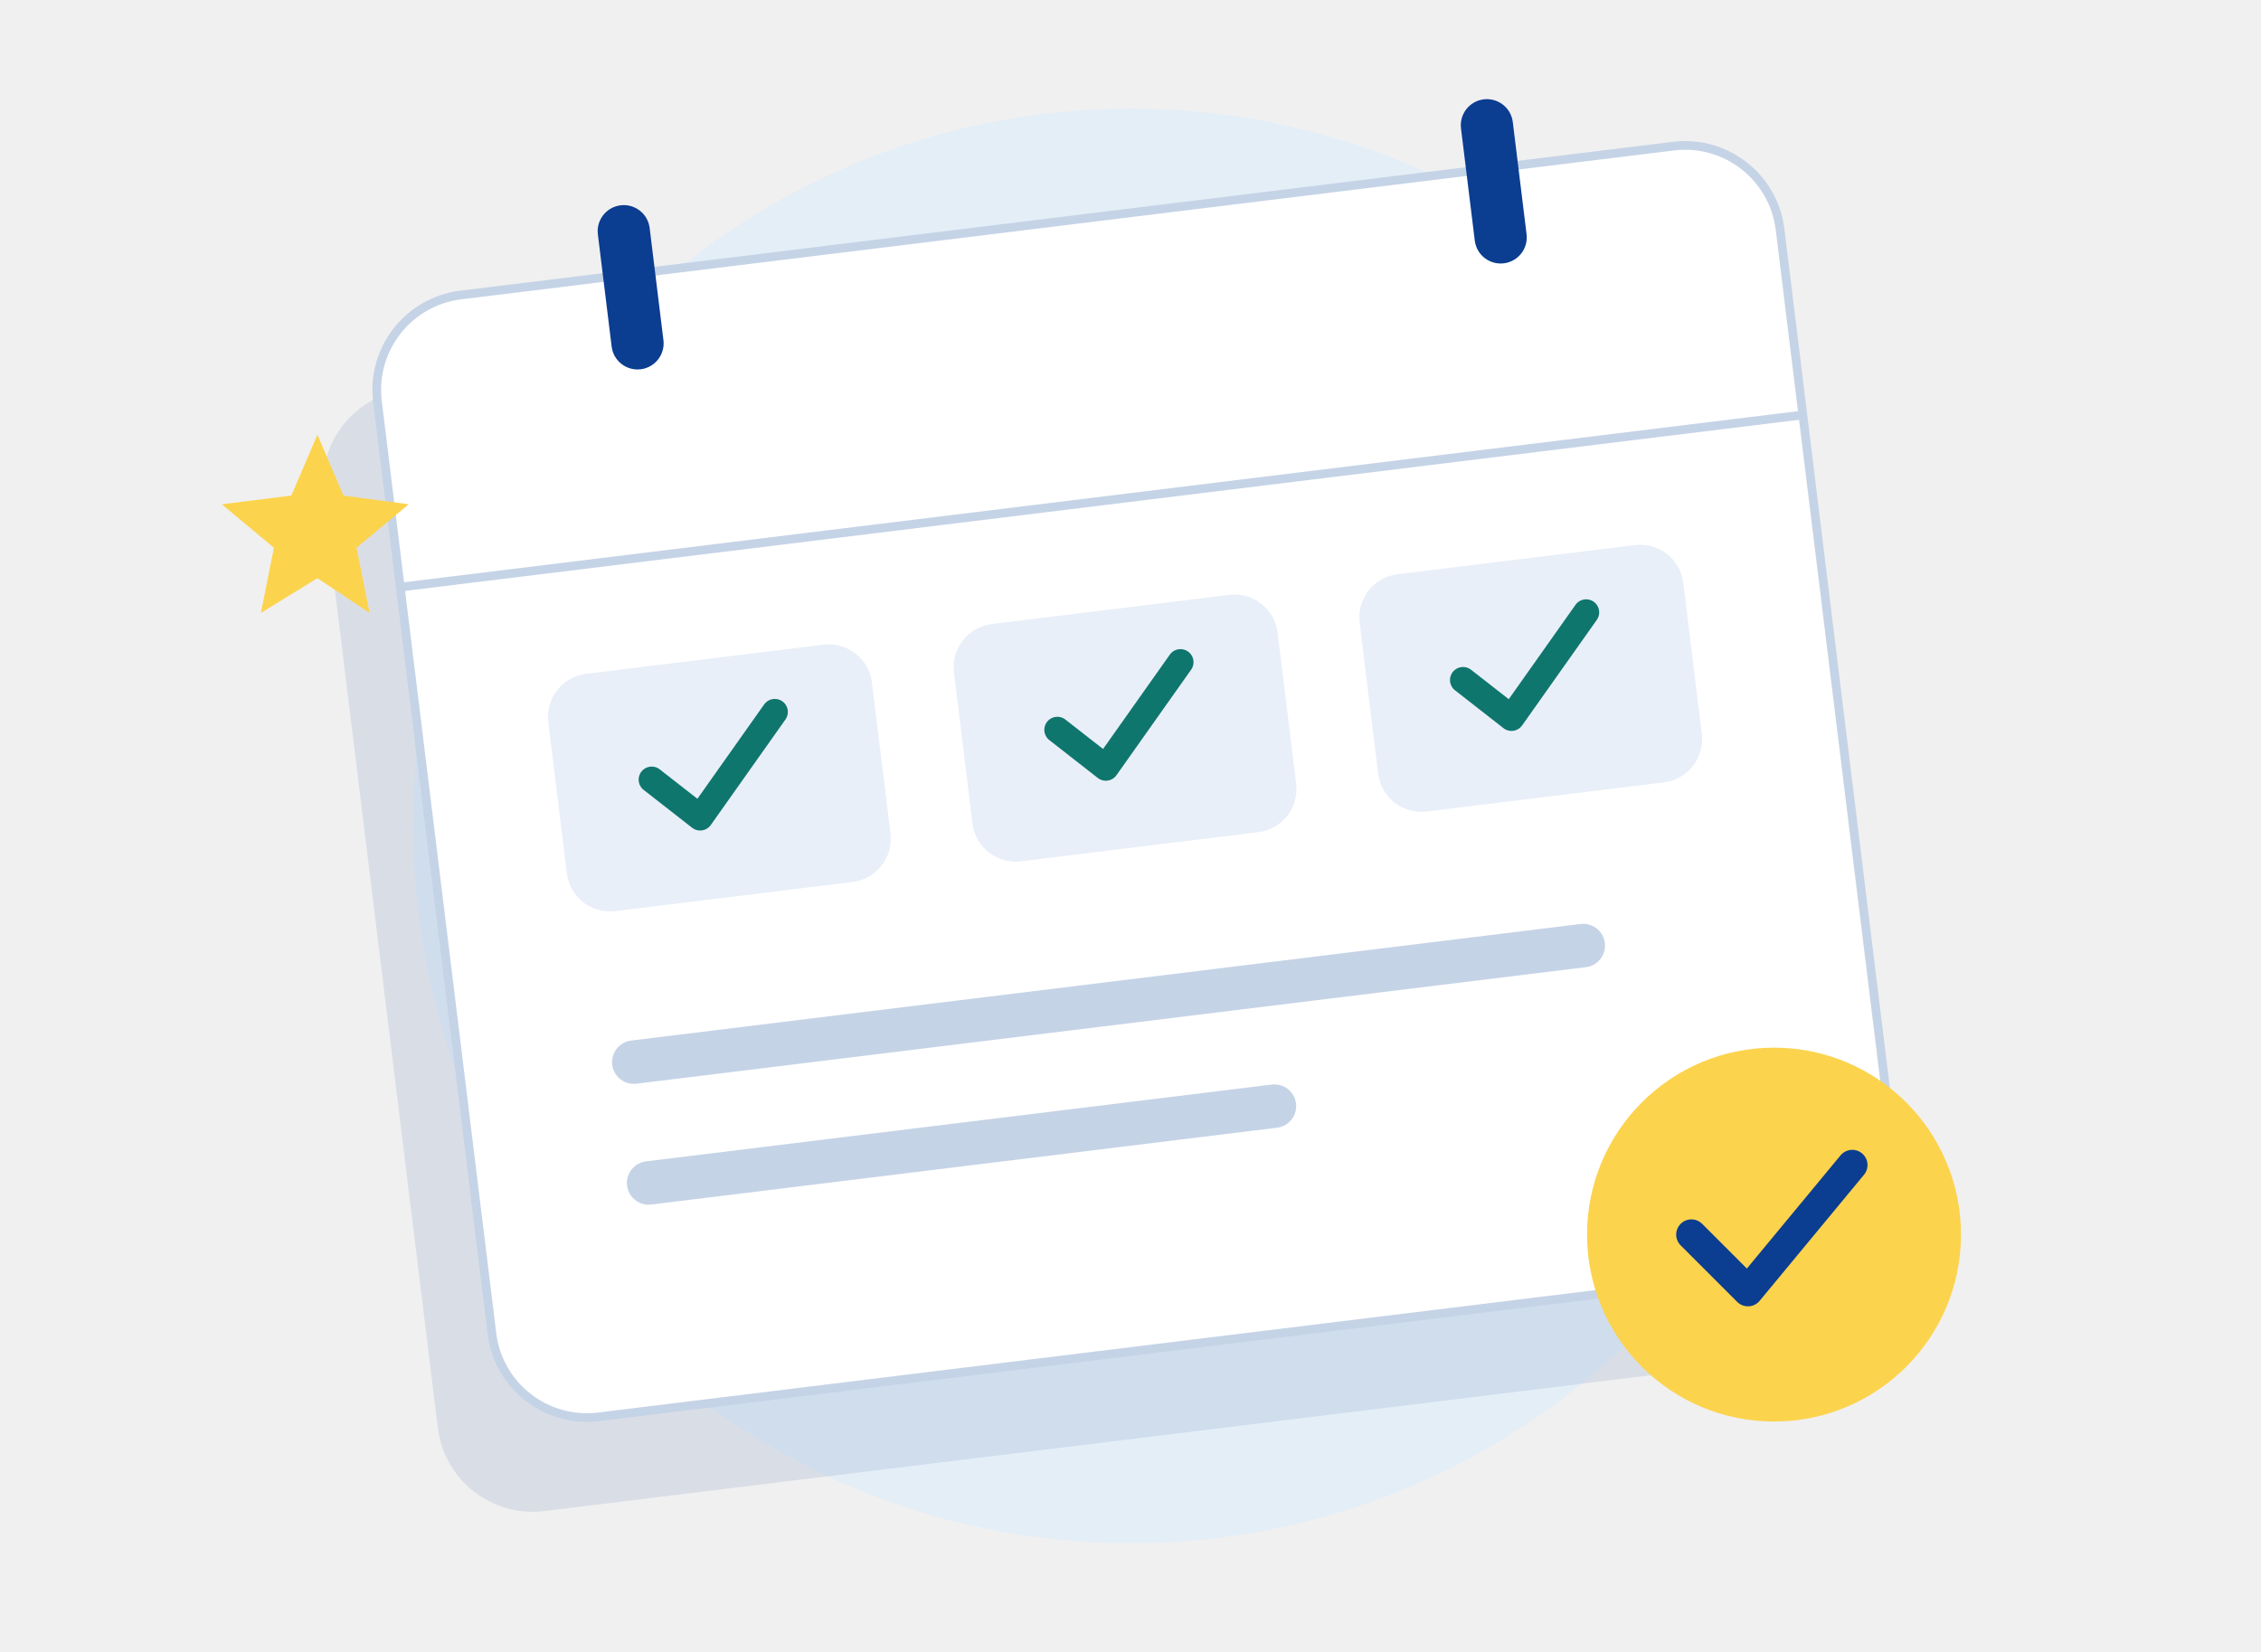
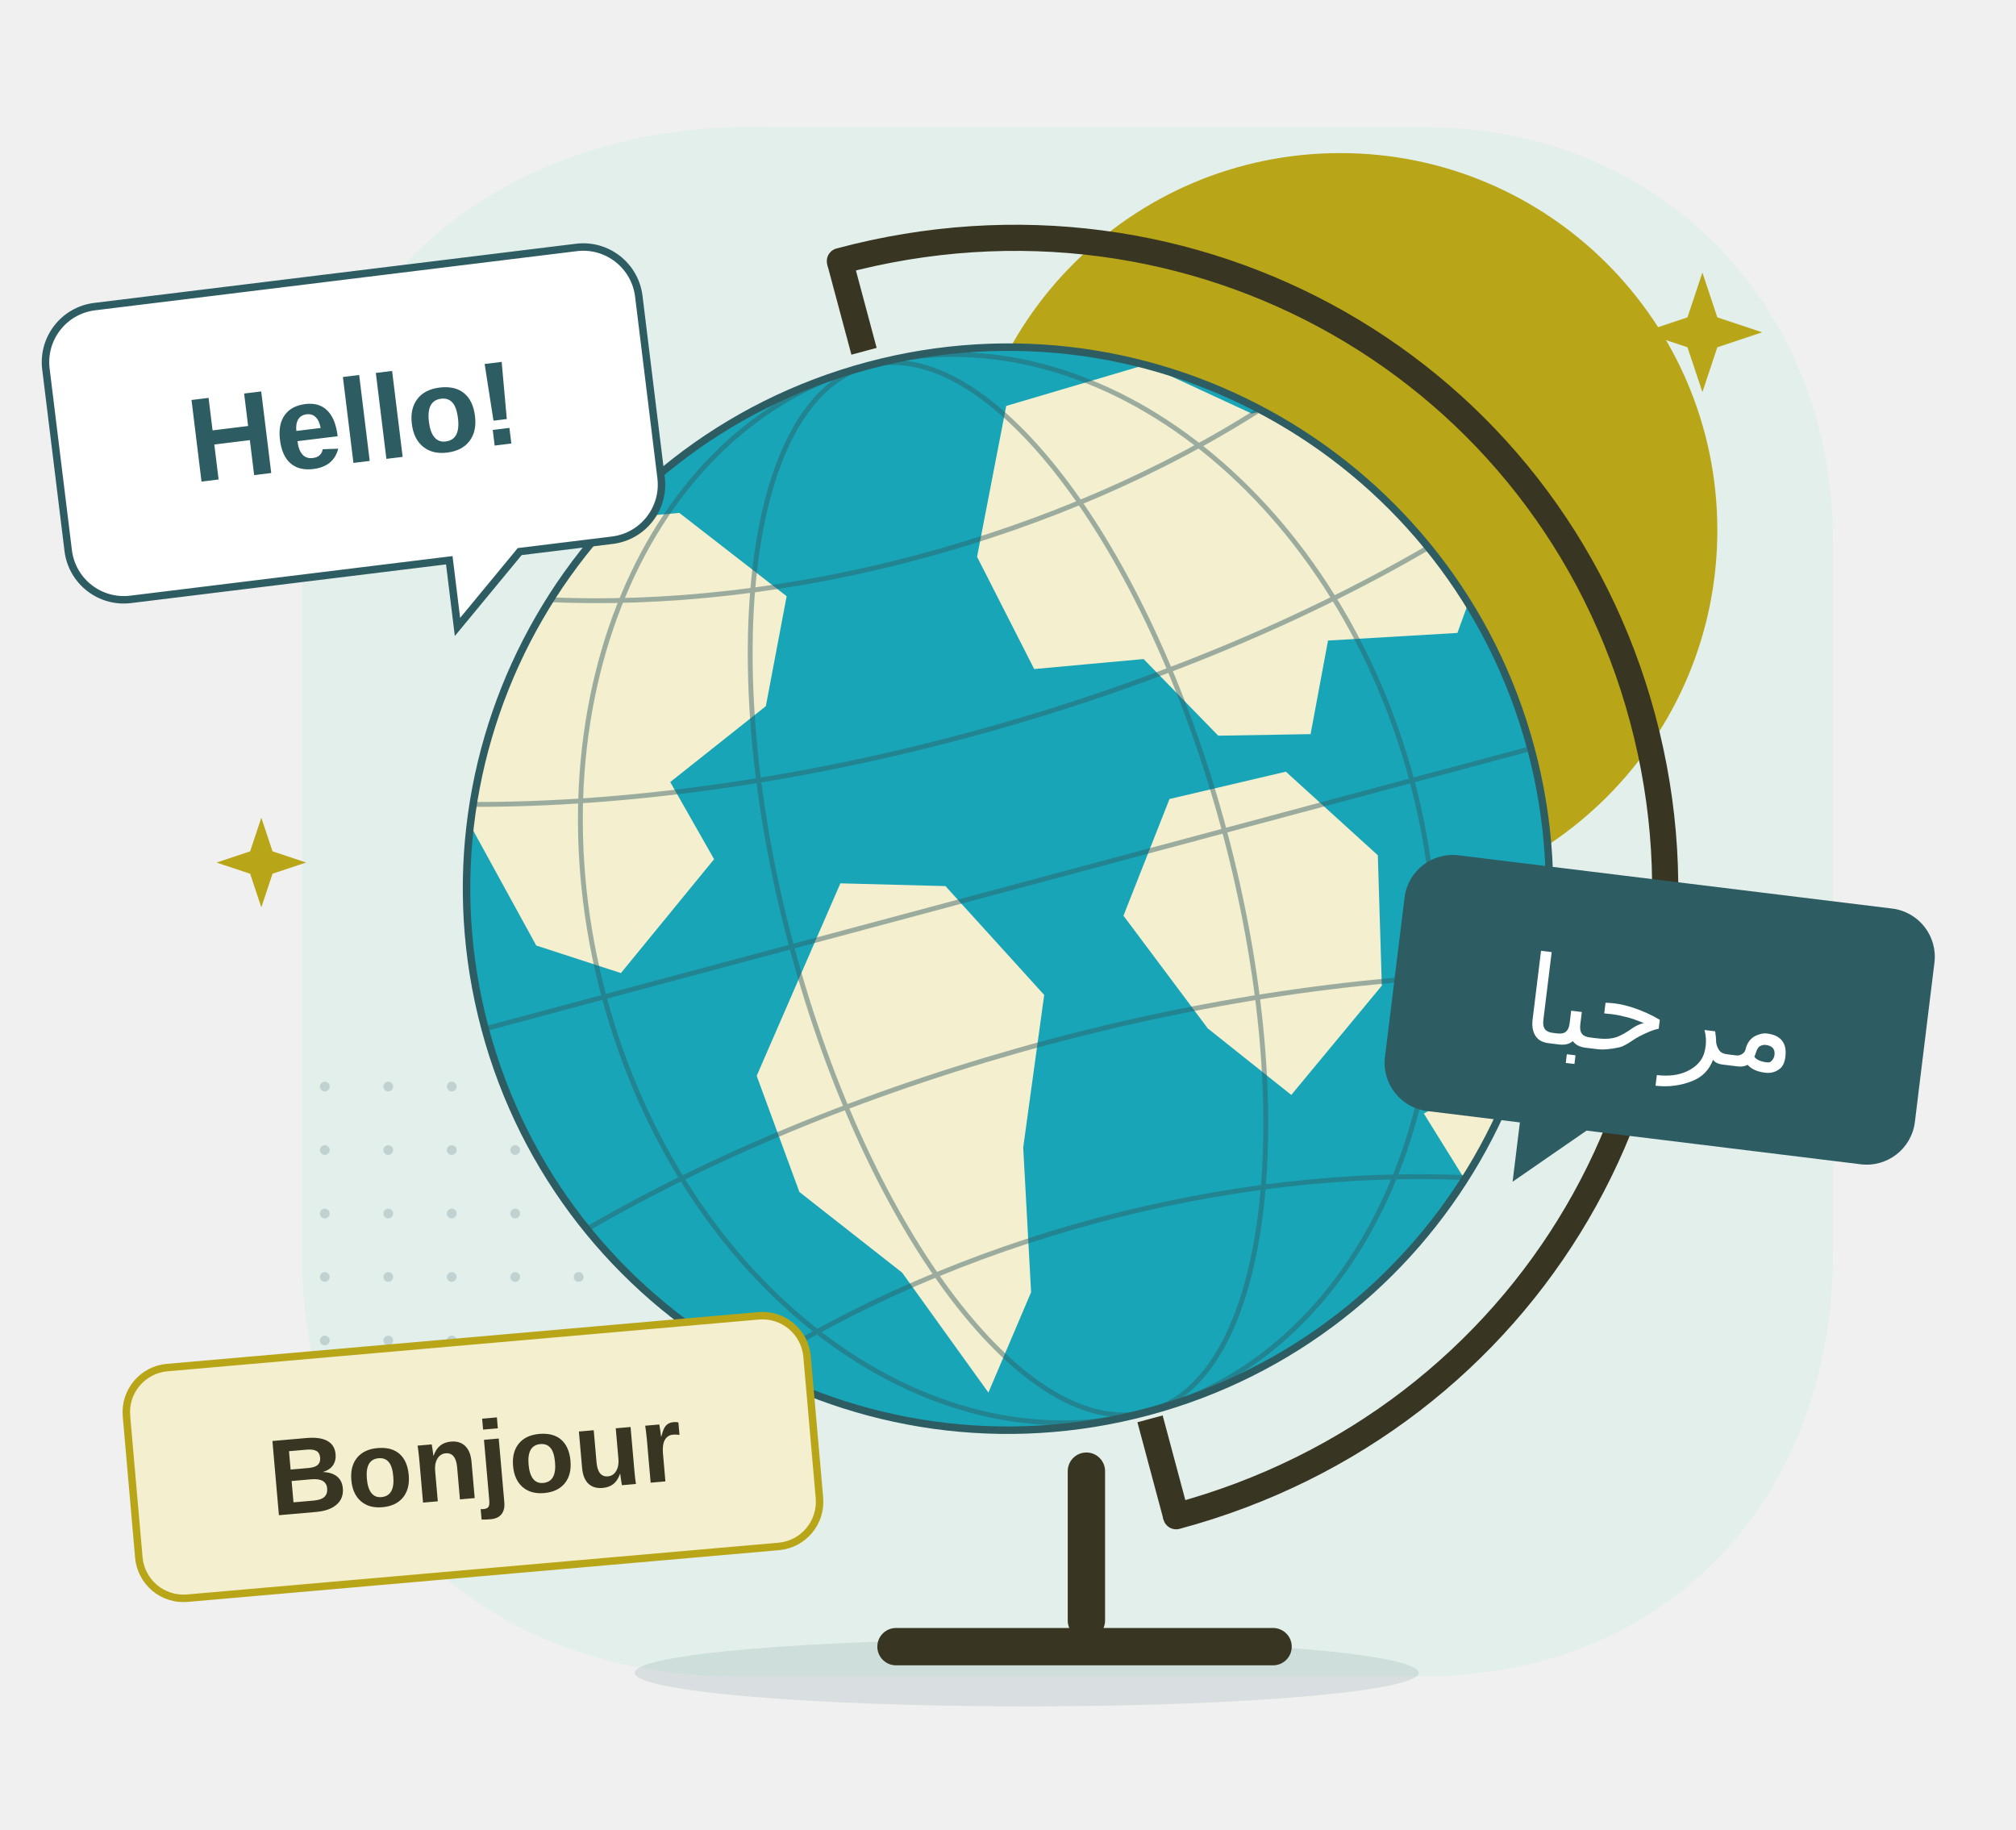
- <svg xmlns="http://www.w3.org/2000/svg" viewBox="0 0 520 380">
-   <circle cx="260" cy="190" r="165" fill="#e4eef7" />
-   <g transform="rotate(-7 260 190)">
-     <rect x="85" y="70" width="325" height="260" rx="22" fill="#0b3d91" opacity=".1" />
-     <rect x="100" y="50" width="325" height="260" rx="22" fill="white" stroke="#c5d3e6" stroke-width="2" />
-     <path d="M100 115h325" stroke="#c5d3e6" stroke-width="2" />
-     <g fill="#0b3d91">
-       <rect x="155" y="34" width="12" height="38" rx="6" />
-       <rect x="355" y="34" width="12" height="38" rx="6" />
+ <svg xmlns="http://www.w3.org/2000/svg" viewBox="0 0 540 490" fill="none">
+   <defs>
+     <clipPath id="globe">
+       <circle cx="270" cy="238" r="145" />
+     </clipPath>
+     <pattern id="dots" width="17" height="17" patternUnits="userSpaceOnUse">
+       <circle cx="2" cy="2" r="1.3" fill="#2e5c63" opacity=".2" />
+     </pattern>
+   </defs>
+   <path d="M81 145c-2-65 51-113 125-111h175c65 0 110 49 110 111v190c0 68-46 114-110 114H197c-69 0-116-48-116-111Z" fill="#e3efeb" />
+   <circle cx="359" cy="142" r="101" fill="#b8a518" />
+   <path d="M72 283h85v141H72z" fill="url(#dots)" />
+   <ellipse cx="275" cy="448" rx="105" ry="9" fill="#2e5c63" opacity=".12" />
+   <path d="M291 394v40m-51 7h101" stroke="#383623" stroke-width="10" stroke-linecap="round" />
+   <g transform="rotate(-15 270 238)">
+     <path d="M270 64c98 0 176 77 176 174s-78 174-176 174" stroke="#383623" stroke-width="7" stroke-linecap="round" />
+     <path d="M270 64v25m0 296v27" stroke="#383623" stroke-width="7" />
+     <circle cx="270" cy="238" r="145" fill="#18a5b7" />
+     <g clip-path="url(#globe)">
+       <path d="m165 110 46 8 22 29-13 27-30 13 6 23-32 23-20-13-11-45Zm62 115 27 8 18 35-16 38-8 38-18 23-14-37-21-28-3-33Zm76-112 39-1 24 20 44 1 15 40-21 30-34-7-11 23-24-6-14-25-29-5-7-33Zm15 113 32 1 18 28-8 34-31 22-17-23-14-35Zm44 99 31-8 25 25-2 22-44-6Z" fill="#f4efcf" />
+       <g stroke="#2e5c63" stroke-width="1.3" opacity=".45">
+         <ellipse cx="270" cy="238" rx="60" ry="145" />
+         <ellipse cx="270" cy="238" rx="112" ry="145" />
+         <path d="M125 238h290M137 179c81 22 184 22 265 0M137 297c81-22 184-22 265 0M170 131c62 20 138 20 200 0M170 345c62-20 138-20 200 0" />
+       </g>
    </g>
-     <g fill="#e9eff8">
-       <rect x="130" y="140" width="75" height="55" rx="10" />
-       <rect x="224" y="140" width="75" height="55" rx="10" />
-       <rect x="318" y="140" width="75" height="55" rx="10" />
-     </g>
-     <g fill="none" stroke="#0f766e" stroke-width="6" stroke-linecap="round" stroke-linejoin="round">
-       <path d="m152 166 10 10 20-22" />
-       <path d="m246 166 10 10 20-22" />
-       <path d="m340 166 10 10 20-22" />
-     </g>
-     <path d="M140 230h220m-220 28h145" stroke="#c5d3e6" stroke-width="10" stroke-linecap="round" />
+     <circle cx="270" cy="238" r="145" stroke="#2e5c63" stroke-width="2" />
  </g>
-   <circle cx="408" cy="284" r="43" fill="#fcd34d" />
-   <path d="m389 284 13 13 24-29" stroke="#0b3d91" stroke-width="7" fill="none" stroke-linecap="round" stroke-linejoin="round" />
-   <path d="m73 100 6 14 15 2-12 10 3 15-12-8-13 8 3-15-12-10 16-2z" fill="#fcd34d" />
+   <g transform="rotate(-7 94 116)">
+     <path d="M30 74h130a15 15 0 0 1 15 15v49a15 15 0 0 1-15 15h-25l-19 18v-18H30a15 15 0 0 1-15-15V89a15 15 0 0 1 15-15Z" fill="#fff" stroke="#2e5c63" stroke-width="2" />
+     <text x="95" y="124" fill="#2e5c63" font-family="Arial,sans-serif" font-size="32" font-weight="700" text-anchor="middle">Hello!</text>
+   </g>
+   <g transform="rotate(7 445 271)">
+     <path d="M386 236h117a13 13 0 0 1 13 13v43a13 13 0 0 1-13 13h-74l-18 16v-16h-25a13 13 0 0 1-13-13v-43a13 13 0 0 1 13-13Z" fill="#2e5c63" />
+     <text x="445" y="283" fill="#fff" font-family="Arial,sans-serif" font-size="32" text-anchor="middle">مرحبا</text>
+   </g>
+   <g transform="rotate(-5 129 388)">
+     <rect x="35" y="359" width="183" height="62" rx="12" fill="#f4efcf" stroke="#b8a518" stroke-width="2" />
+     <text x="127" y="401" fill="#383623" font-family="Arial,sans-serif" font-size="29" font-weight="700" text-anchor="middle">Bonjour</text>
+   </g>
+   <path d="m456 73 4 12 12 4-12 4-4 12-4-12-12-4 12-4ZM70 219l3 9 9 3-9 3-3 9-3-9-9-3 9-3Z" fill="#b8a518" />
</svg>
